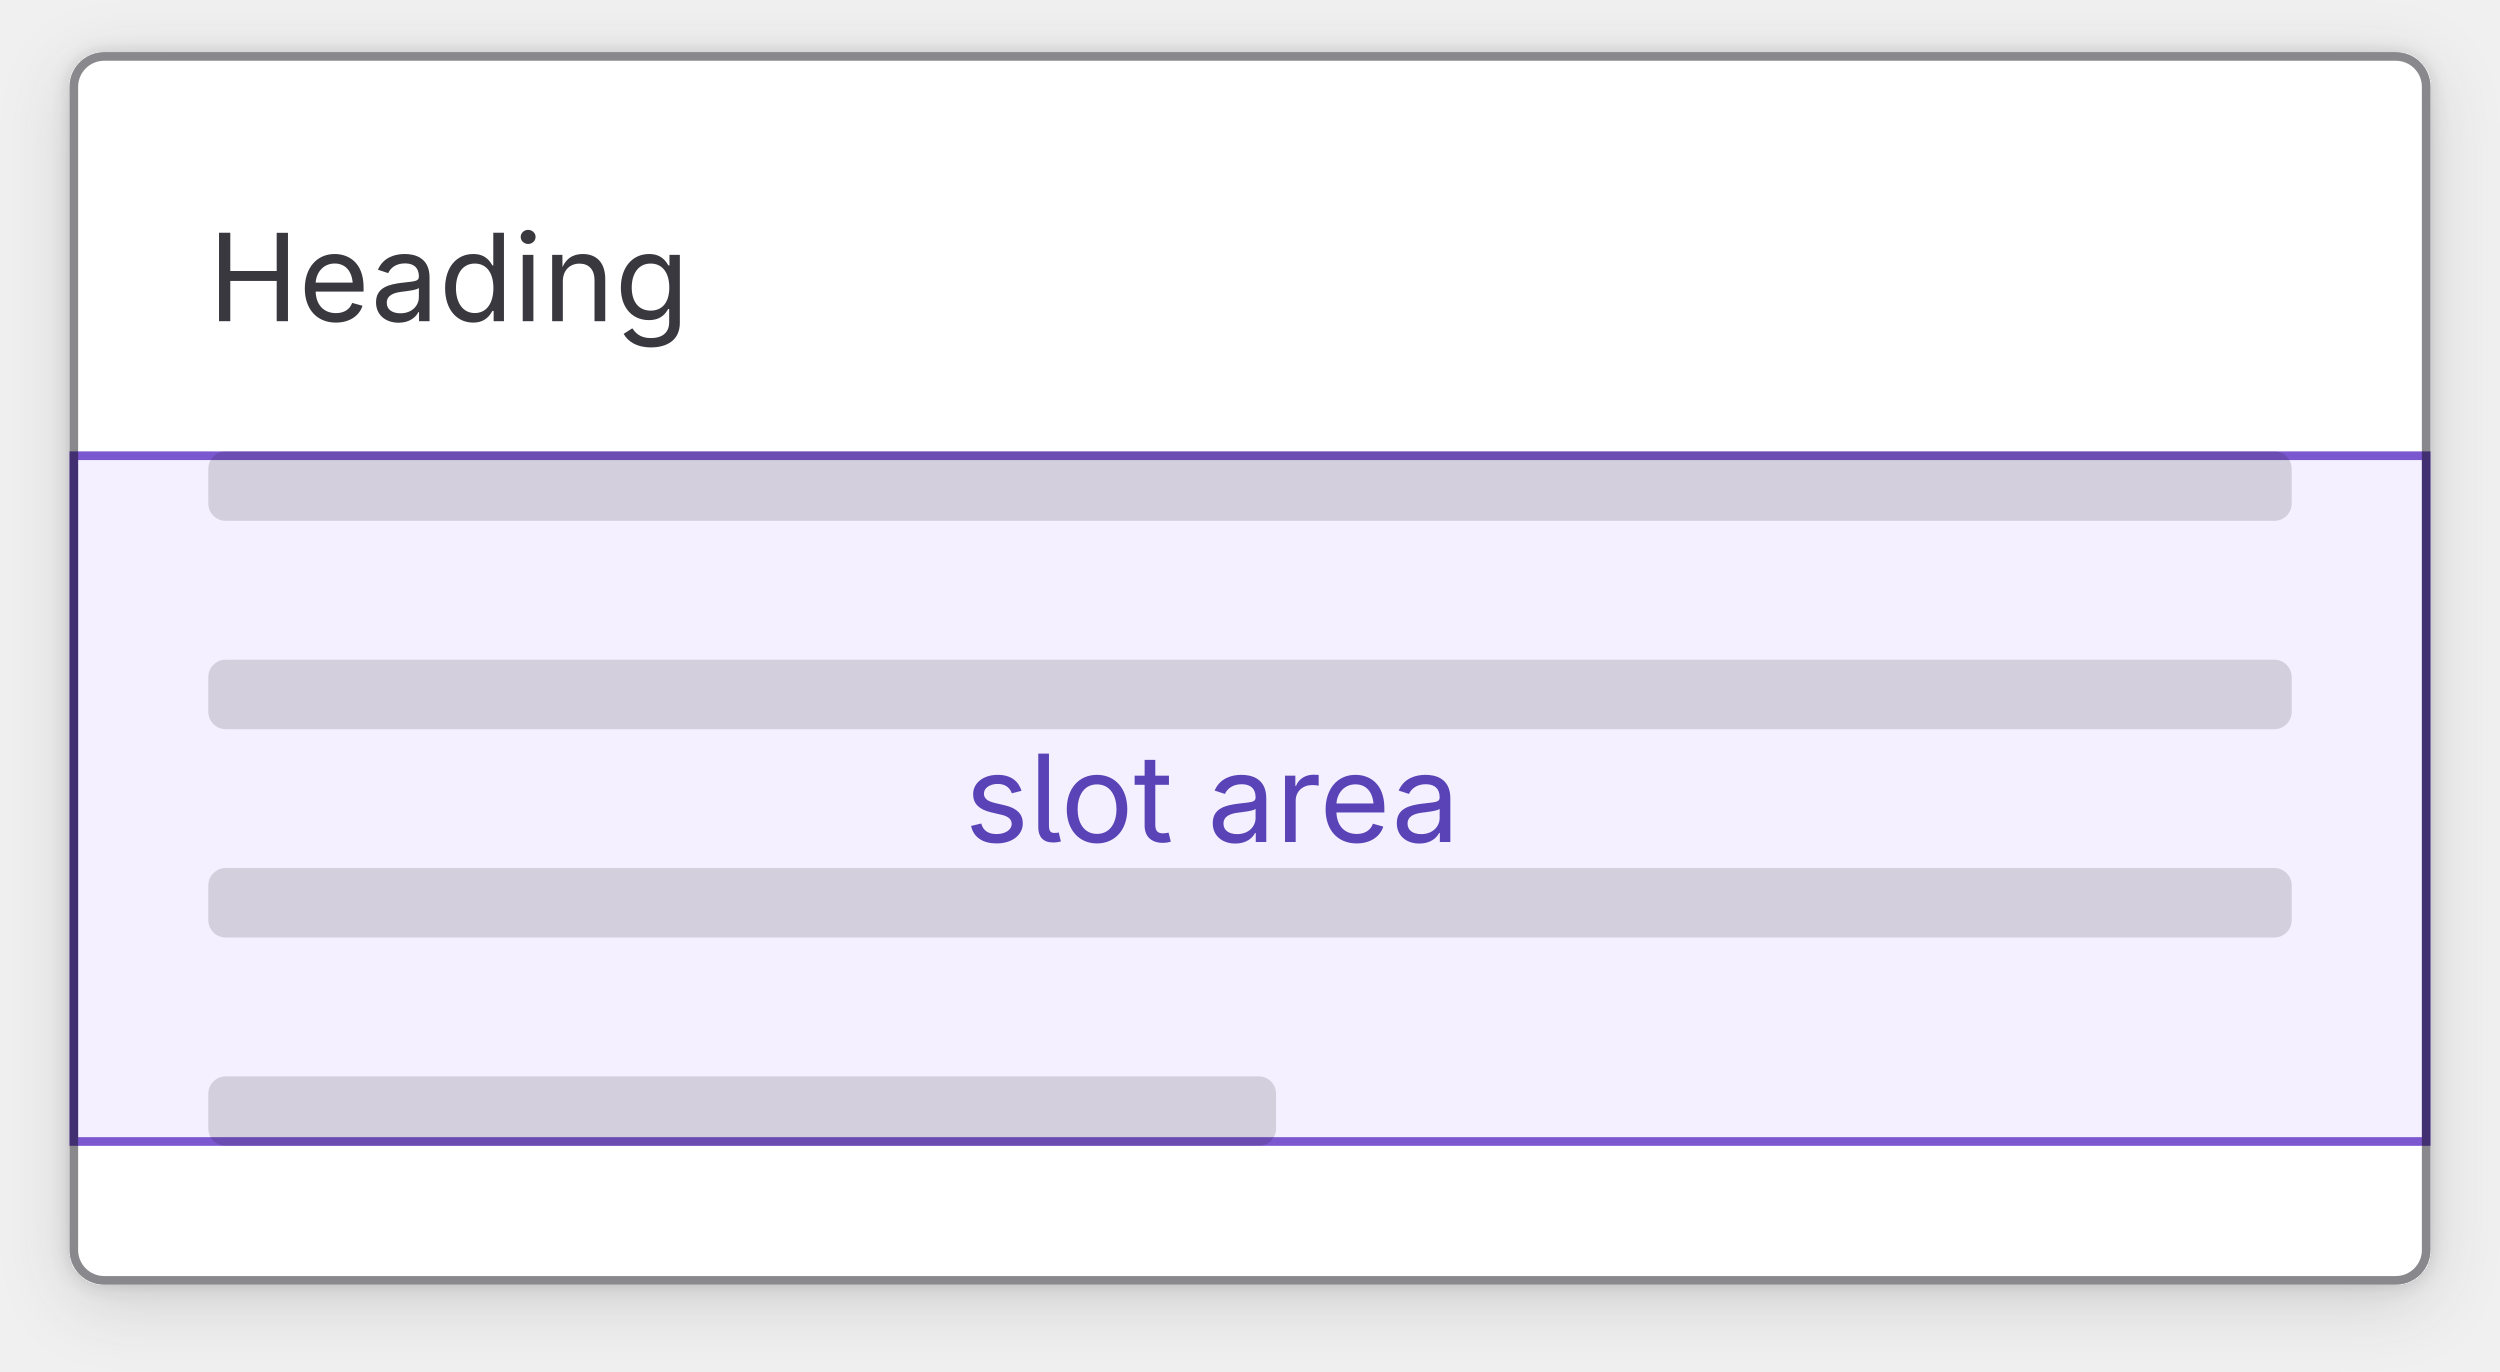
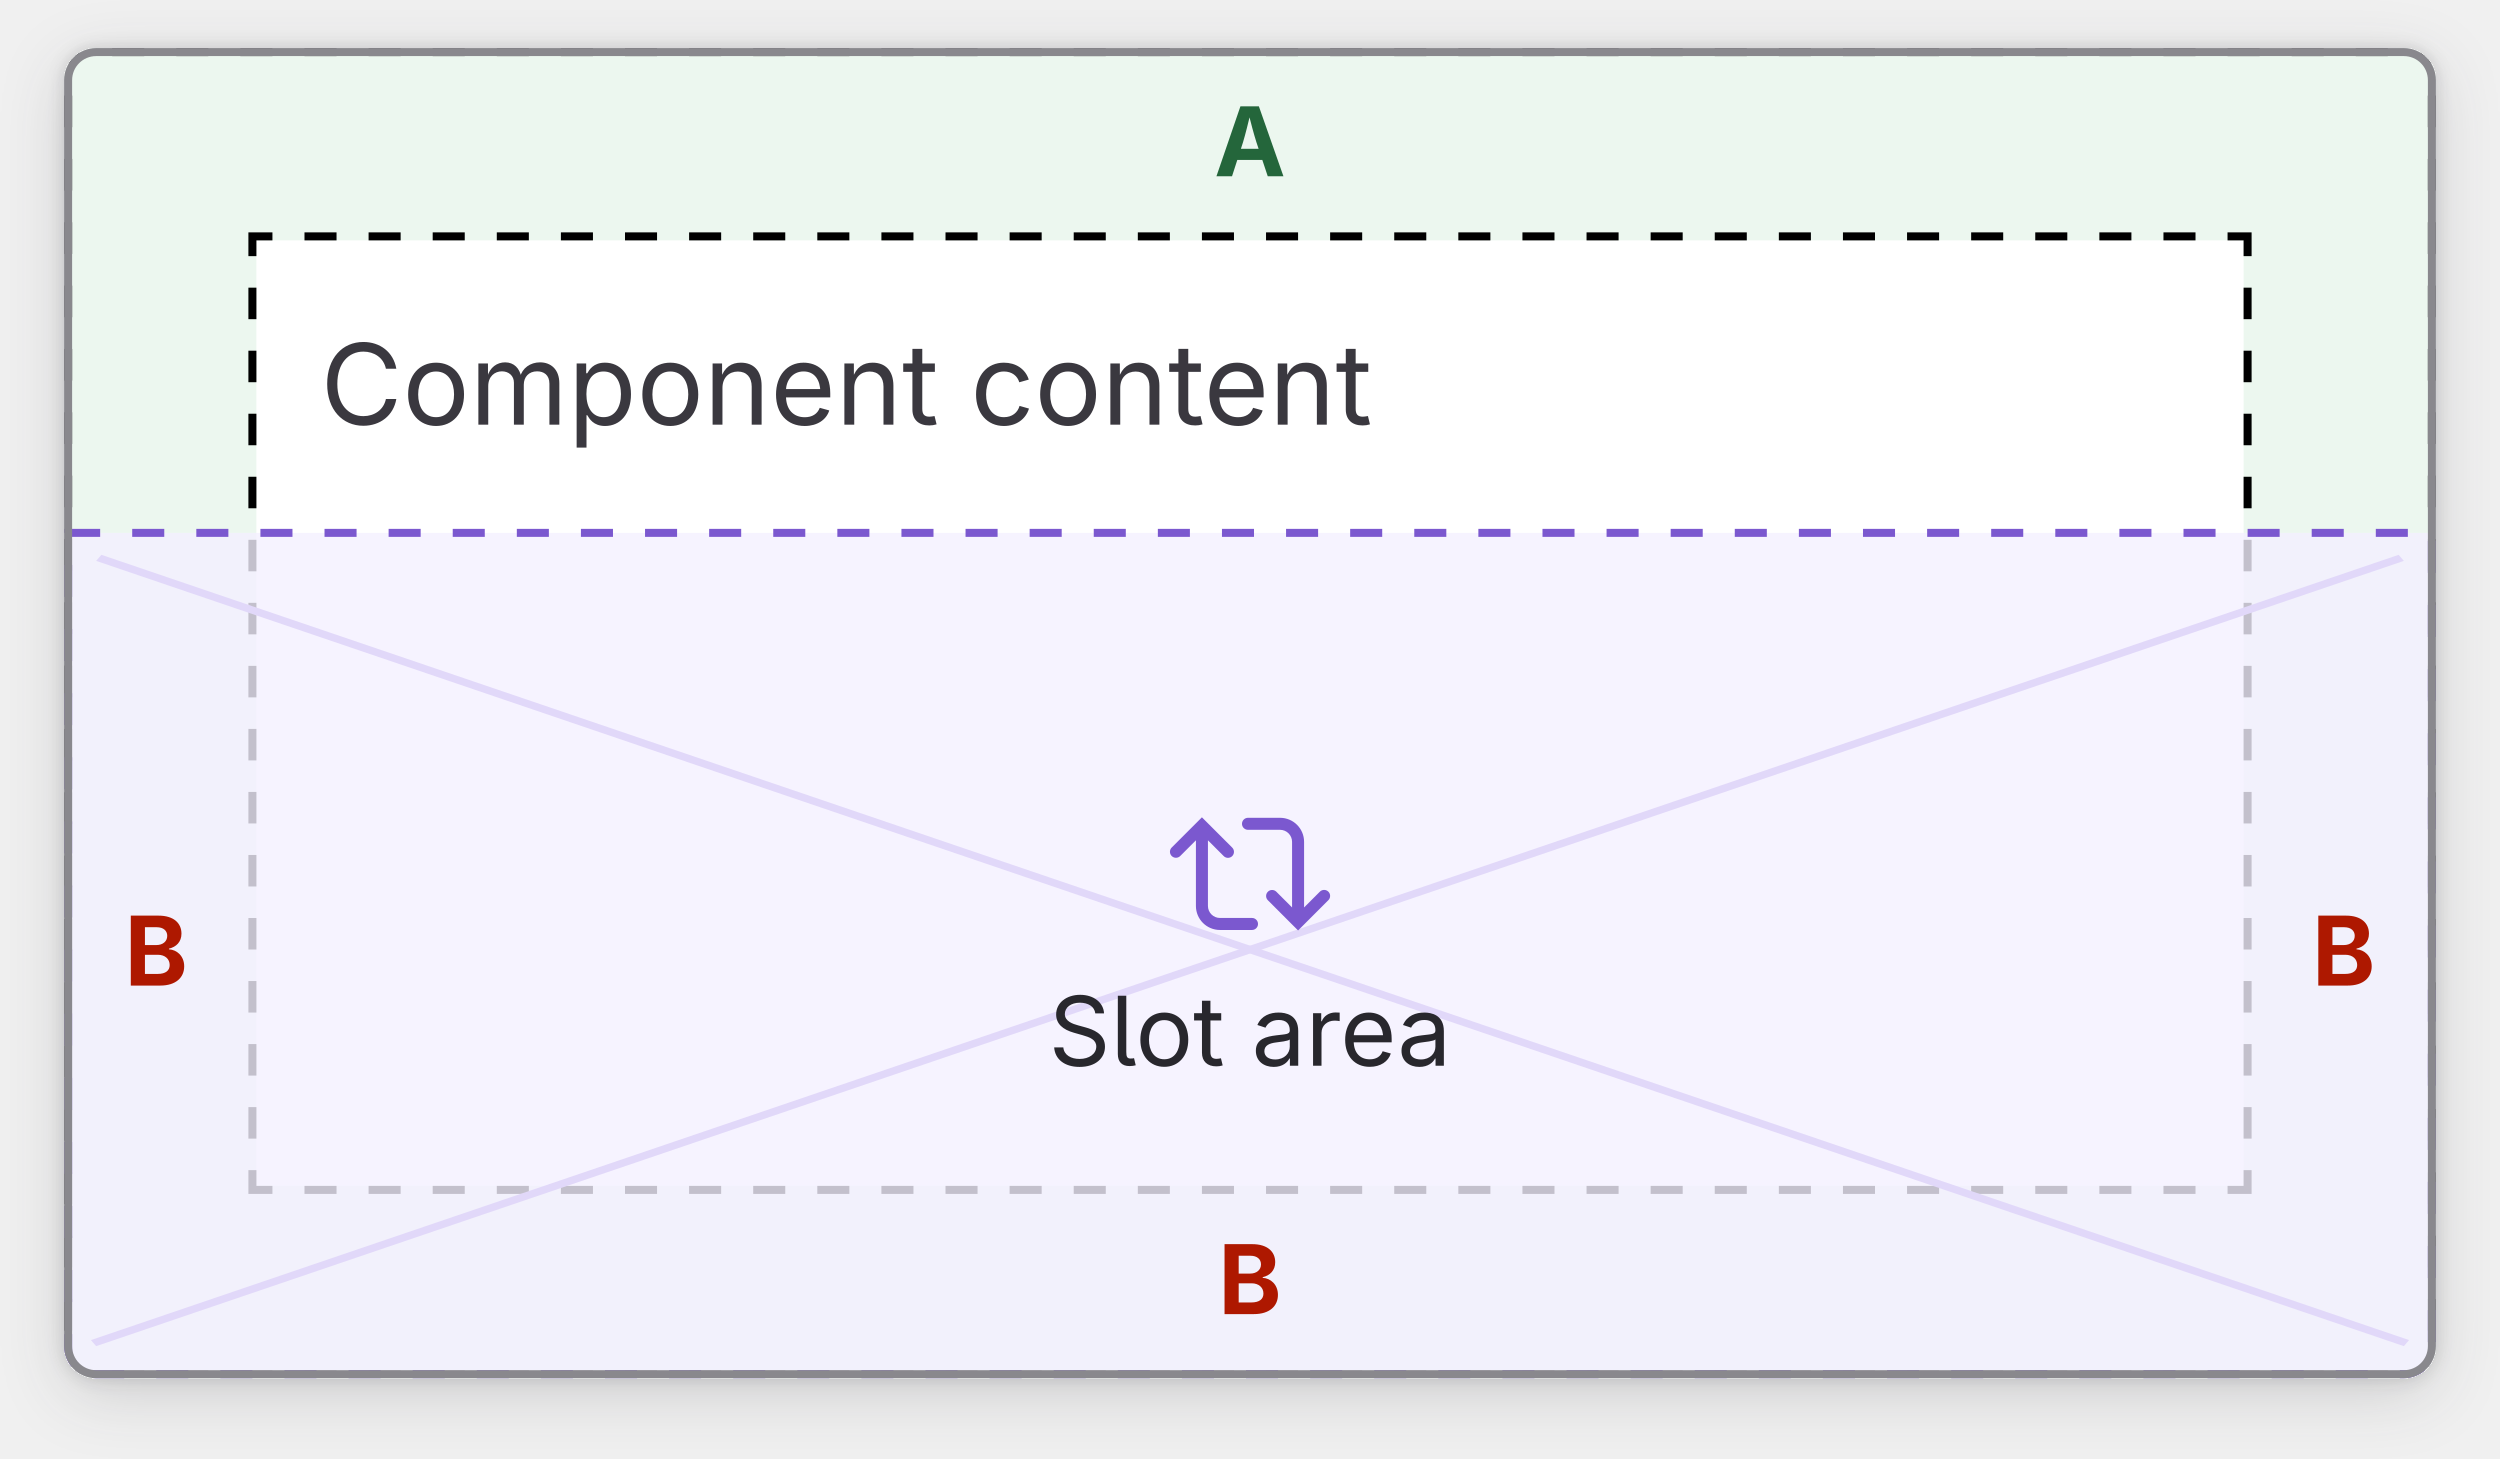
- <svg xmlns="http://www.w3.org/2000/svg" width="288" height="158" fill="none">
+ <svg xmlns="http://www.w3.org/2000/svg" width="312" height="182" fill="none">
  <g filter="url(#slot-area-dont-1__a)">
-     <rect x="8" y="6" width="272" height="142" rx="4" fill="#fff" />
-     <rect x="8.5" y="6.5" width="271" height="141" rx="3.5" stroke="#89888D" />
-     <g opacity=".3" fill="#89888D">
-       <rect x="24" y="52" width="240" height="8" rx="2" />
-       <rect x="24" y="76" width="240" height="8" rx="2" />
-       <rect x="24" y="100" width="240" height="8" rx="2" />
-       <rect x="24" y="124" width="123" height="8" rx="2" />
+     <g clip-path="url(#slot-area-dont-1__b)">
+       <rect x="8" y="6" width="296" height="166" rx="4" fill="#fff" />
+       <path d="M45.352 53.137c-2.61 0-4.518-1.996-4.518-5.223 0-3.233 1.907-5.236 4.518-5.236 2.065 0 3.747 1.244 4.109 3.343h-1.299c-.287-1.395-1.483-2.14-2.81-2.14-1.831 0-3.253 1.422-3.253 4.033 0 2.605 1.428 4.02 3.254 4.02 1.332 0 2.522-.752 2.81-2.14h1.298c-.355 2.071-2.023 3.343-4.108 3.343Zm9.065.027c-2.078 0-3.48-1.579-3.48-3.937 0-2.393 1.402-3.965 3.48-3.965 2.085 0 3.493 1.572 3.493 3.965 0 2.358-1.408 3.937-3.493 3.937Zm0-1.1c1.545 0 2.249-1.334 2.249-2.837 0-1.518-.704-2.865-2.249-2.865-1.524 0-2.229 1.34-2.229 2.865 0 1.504.705 2.837 2.229 2.837Zm5.284.936v-7.643h1.197l.006 1.71h-.095c.307-1.238 1.244-1.846 2.235-1.846 1.107 0 1.812.752 2.017 1.86h-.165c.274-1.143 1.286-1.86 2.502-1.86 1.327 0 2.407.854 2.407 2.625V53h-1.238v-5.12c0-1.1-.717-1.538-1.538-1.538-1.032 0-1.66.704-1.66 1.668V53h-1.231v-5.243c0-.848-.636-1.415-1.497-1.415-.896 0-1.71.629-1.71 1.846V53h-1.23Zm12.264 2.857v-10.5h1.19v1.224h.136c.253-.403.725-1.32 2.215-1.32 1.907 0 3.24 1.518 3.24 3.938 0 2.434-1.326 3.965-3.233 3.965-1.456 0-1.97-.923-2.222-1.347h-.096v4.04h-1.23Zm3.363-3.794c1.429 0 2.167-1.271 2.167-2.878 0-1.585-.718-2.823-2.167-2.823-1.408 0-2.146 1.135-2.146 2.823 0 1.703.758 2.878 2.146 2.878Zm8.32 1.101c-2.079 0-3.48-1.579-3.48-3.937 0-2.393 1.401-3.965 3.48-3.965 2.084 0 3.493 1.572 3.493 3.965 0 2.358-1.409 3.937-3.494 3.937Zm0-1.1c1.544 0 2.249-1.334 2.249-2.837 0-1.518-.705-2.865-2.25-2.865-1.524 0-2.228 1.34-2.228 2.865 0 1.504.704 2.837 2.228 2.837Zm6.514-3.644V53h-1.23v-7.643h1.182l.007 1.853h-.17c.464-1.408 1.353-1.948 2.508-1.948 1.545 0 2.59.95 2.59 2.885V53h-1.237v-4.751c0-1.176-.656-1.88-1.722-1.88-1.1 0-1.928.745-1.928 2.05Zm10.268 4.744c-2.215 0-3.582-1.572-3.582-3.924 0-2.345 1.353-3.978 3.438-3.978 1.62 0 3.329.998 3.329 3.821v.513h-5.933v-1.04h5.27l-.574.384c0-1.505-.711-2.584-2.092-2.584-1.38 0-2.194 1.141-2.194 2.385v.69c0 1.703.943 2.64 2.345 2.64.902 0 1.579-.397 1.866-1.176l1.189.328c-.355 1.155-1.497 1.941-3.062 1.941Zm6.179-4.744V53h-1.23v-7.643h1.183l.006 1.853h-.171c.465-1.408 1.354-1.948 2.509-1.948 1.545 0 2.591.95 2.591 2.885V53h-1.237v-4.751c0-1.176-.656-1.88-1.723-1.88-1.1 0-1.928.745-1.928 2.05Zm10.063-3.063v1.053h-3.951v-1.053h3.951Zm-2.803-1.818h1.231v7.479c0 .683.253.984.902.984.157 0 .424-.041.629-.082l.253 1.039a2.964 2.964 0 0 1-.916.137c-1.32 0-2.099-.732-2.099-1.983V43.54Zm11.423 9.625c-2.078 0-3.48-1.579-3.48-3.937 0-2.393 1.402-3.965 3.48-3.965 1.477 0 2.68.779 3.097 2.112l-1.183.335c-.226-.786-.909-1.347-1.914-1.347-1.524 0-2.229 1.34-2.229 2.865 0 1.504.705 2.837 2.229 2.837 1.025 0 1.723-.582 1.948-1.409l1.176.335c-.41 1.36-1.627 2.174-3.124 2.174Zm7.998 0c-2.078 0-3.479-1.579-3.479-3.937 0-2.393 1.401-3.965 3.479-3.965 2.085 0 3.493 1.572 3.493 3.965 0 2.358-1.408 3.937-3.493 3.937Zm0-1.1c1.545 0 2.249-1.334 2.249-2.837 0-1.518-.704-2.865-2.249-2.865-1.524 0-2.228 1.34-2.228 2.865 0 1.504.704 2.837 2.228 2.837Zm6.515-3.644V53h-1.231v-7.643h1.183l.007 1.853h-.171c.465-1.408 1.353-1.948 2.509-1.948 1.544 0 2.59.95 2.59 2.885V53h-1.237v-4.751c0-1.176-.656-1.88-1.723-1.88-1.1 0-1.927.745-1.927 2.05Zm10.062-3.063v1.053h-3.951v-1.053h3.951Zm-2.803-1.818h1.231v7.479c0 .683.253.984.902.984.157 0 .424-.041.629-.082l.253 1.039a2.959 2.959 0 0 1-.916.137c-1.319 0-2.099-.732-2.099-1.983V43.54Zm7.452 9.625c-2.215 0-3.582-1.572-3.582-3.924 0-2.345 1.353-3.978 3.438-3.978 1.62 0 3.329.998 3.329 3.821v.513h-5.933v-1.04h5.27l-.574.384c0-1.505-.711-2.584-2.092-2.584-1.381 0-2.194 1.141-2.194 2.385v.69c0 1.703.943 2.64 2.344 2.64.903 0 1.58-.397 1.867-1.176l1.189.328c-.355 1.155-1.497 1.941-3.062 1.941Zm6.179-4.744V53h-1.23v-7.643h1.182l.007 1.853h-.171c.465-1.408 1.354-1.948 2.509-1.948 1.545 0 2.591.95 2.591 2.885V53h-1.237v-4.751c0-1.176-.657-1.88-1.723-1.88-1.101 0-1.928.745-1.928 2.05Zm10.063-3.063v1.053h-3.951v-1.053h3.951Zm-2.803-1.818h1.231v7.479c0 .683.252.984.902.984.157 0 .424-.041.629-.082l.253 1.039a2.964 2.964 0 0 1-.916.137c-1.32 0-2.099-.732-2.099-1.983V43.54Z" fill="#3A383F" />
+       <mask id="slot-area-dont-1__c" fill="#fff">
+         <path fill-rule="evenodd" clip-rule="evenodd" d="M304 6H8v166h296V6Zm-24 24H32v118h248V30Z" />
+       </mask>
+       <path fill-rule="evenodd" clip-rule="evenodd" d="M304 6H8v166h296V6Zm-24 24H32v118h248V30Z" fill="#C3E6CD" fill-opacity=".32" />
+       <path d="M8 6v-.5h-.5V6H8Zm296 0h.5v-.5h-.5V6ZM8 172h-.5v.5H8v-.5Zm296 0v.5h.5v-.5h-.5ZM32 30v-.5h-.5v.5h.5Zm248 0h.5v-.5h-.5v.5ZM32 148h-.5v.5h.5v-.5Zm248 0v.5h.5v-.5h-.5ZM7.5 6v1.976h1V6h-1Zm0 5.929v3.952h1v-3.952h-1Zm0 7.904v3.953h1v-3.953h-1Zm0 7.905v3.953h1v-3.953h-1Zm0 7.905v3.952h1v-3.952h-1Zm0 7.905V47.5h1v-3.952h-1Zm0 7.904v3.953h1v-3.953h-1Zm0 7.905v3.953h1v-3.953h-1Zm0 7.905v3.952h1v-3.952h-1Zm0 7.905v3.952h1v-3.952h-1Zm0 7.904v3.953h1V83.07h-1Zm0 7.905v3.953h1v-3.953h-1Zm0 7.905v3.952h1v-3.952h-1Zm0 7.905v3.952h1v-3.952h-1Zm0 7.904v3.953h1v-3.953h-1Zm0 7.905v3.953h1v-3.953h-1Zm0 7.905v3.952h1V130.5h-1Zm0 7.905v3.952h1v-3.952h-1Zm0 7.904v3.953h1v-3.953h-1Zm0 7.905v3.953h1v-3.953h-1Zm0 7.905v3.952h1v-3.952h-1Zm0 7.905V172h1v-1.976h-1ZM8 172.5h2v-1H8v1Zm6 0h4v-1h-4v1Zm8 0h4v-1h-4v1Zm8 0h4v-1h-4v1Zm8 0h4v-1h-4v1Zm8 0h4v-1h-4v1Zm8 0h4v-1h-4v1Zm8 0h4v-1h-4v1Zm8 0h4v-1h-4v1Zm8 0h4v-1h-4v1Zm8 0h4v-1h-4v1Zm8 0h4v-1h-4v1Zm8 0h4v-1h-4v1Zm8 0h4v-1h-4v1Zm8 0h4v-1h-4v1Zm8 0h4v-1h-4v1Zm8 0h4v-1h-4v1Zm8 0h4v-1h-4v1Zm8 0h4v-1h-4v1Zm8 0h4v-1h-4v1Zm8 0h4v-1h-4v1Zm8 0h4v-1h-4v1Zm8 0h4v-1h-4v1Zm8 0h4v-1h-4v1Zm8 0h4v-1h-4v1Zm8 0h4v-1h-4v1Zm8 0h4v-1h-4v1Zm8 0h4v-1h-4v1Zm8 0h4v-1h-4v1Zm8 0h4v-1h-4v1Zm8 0h4v-1h-4v1Zm8 0h4v-1h-4v1Zm8 0h4v-1h-4v1Zm8 0h4v-1h-4v1Zm8 0h4v-1h-4v1Zm8 0h4v-1h-4v1Zm8 0h4v-1h-4v1Zm8 0h2v-1h-2v1Zm2.5-.5v-1.976h-1V172h1Zm0-5.929v-3.952h-1v3.952h1Zm0-7.904v-3.953h-1v3.953h1Zm0-7.905v-3.952h-1v3.952h1Zm0-7.905v-3.952h-1v3.952h1Zm0-7.905V130.5h-1v3.952h1Zm0-7.904v-3.953h-1v3.953h1Zm0-7.905v-3.953h-1v3.953h1Zm0-7.905v-3.952h-1v3.952h1Zm0-7.905v-3.952h-1v3.952h1Zm0-7.904v-3.953h-1v3.953h1Zm0-7.905V83.07h-1v3.953h1Zm0-7.905v-3.952h-1v3.952h1Zm0-7.905v-3.952h-1v3.952h1Zm0-7.904v-3.953h-1v3.953h1Zm0-7.905v-3.953h-1v3.953h1Zm0-7.905v-3.952h-1V47.5h1Zm0-7.905v-3.952h-1v3.952h1Zm0-7.904v-3.953h-1v3.953h1Zm0-7.905v-3.953h-1v3.953h1Zm0-7.905v-3.952h-1v3.952h1Zm0-7.905V6h-1v1.976h1ZM304 5.5h-2v1h2v-1Zm-6 0h-4v1h4v-1Zm-8 0h-4v1h4v-1Zm-8 0h-4v1h4v-1Zm-8 0h-4v1h4v-1Zm-8 0h-4v1h4v-1Zm-8 0h-4v1h4v-1Zm-8 0h-4v1h4v-1Zm-8 0h-4v1h4v-1Zm-8 0h-4v1h4v-1Zm-8 0h-4v1h4v-1Zm-8 0h-4v1h4v-1Zm-8 0h-4v1h4v-1Zm-8 0h-4v1h4v-1Zm-8 0h-4v1h4v-1Zm-8 0h-4v1h4v-1Zm-8 0h-4v1h4v-1Zm-8 0h-4v1h4v-1Zm-8 0h-4v1h4v-1Zm-8 0h-4v1h4v-1Zm-8 0h-4v1h4v-1Zm-8 0h-4v1h4v-1Zm-8 0h-4v1h4v-1Zm-8 0h-4v1h4v-1Zm-8 0h-4v1h4v-1Zm-8 0h-4v1h4v-1Zm-8 0h-4v1h4v-1Zm-8 0h-4v1h4v-1Zm-8 0h-4v1h4v-1Zm-8 0h-4v1h4v-1Zm-8 0h-4v1h4v-1Zm-8 0h-4v1h4v-1Zm-8 0h-4v1h4v-1Zm-8 0h-4v1h4v-1Zm-8 0h-4v1h4v-1Zm-8 0h-4v1h4v-1Zm-8 0h-4v1h4v-1Zm-8 0H8v1h2v-1ZM31.5 30v1.967h1V30h-1Zm0 5.9v3.933h1V35.9h-1Zm0 7.867V47.7h1v-3.933h-1Zm0 7.866v3.934h1v-3.934h-1Zm0 7.867v3.933h1V59.5h-1Zm0 7.867V71.3h1v-3.933h-1Zm0 7.866v3.934h1v-3.934h-1Zm0 7.867v3.933h1V83.1h-1Zm0 7.867V94.9h1v-3.933h-1Zm0 7.866v3.934h1v-3.934h-1Zm0 7.867v3.933h1V106.7h-1Zm0 7.867v3.933h1v-3.933h-1Zm0 7.866v3.934h1v-3.934h-1Zm0 7.867v3.933h1V130.3h-1Zm0 7.867v3.933h1v-3.933h-1Zm0 7.866V148h1v-1.967h-1Zm.5 2.467h2v-1h-2v1Zm6 0h4v-1h-4v1Zm8 0h4v-1h-4v1Zm8 0h4v-1h-4v1Zm8 0h4v-1h-4v1Zm8 0h4v-1h-4v1Zm8 0h4v-1h-4v1Zm8 0h4v-1h-4v1Zm8 0h4v-1h-4v1Zm8 0h4v-1h-4v1Zm8 0h4v-1h-4v1Zm8 0h4v-1h-4v1Zm8 0h4v-1h-4v1Zm8 0h4v-1h-4v1Zm8 0h4v-1h-4v1Zm8 0h4v-1h-4v1Zm8 0h4v-1h-4v1Zm8 0h4v-1h-4v1Zm8 0h4v-1h-4v1Zm8 0h4v-1h-4v1Zm8 0h4v-1h-4v1Zm8 0h4v-1h-4v1Zm8 0h4v-1h-4v1Zm8 0h4v-1h-4v1Zm8 0h4v-1h-4v1Zm8 0h4v-1h-4v1Zm8 0h4v-1h-4v1Zm8 0h4v-1h-4v1Zm8 0h4v-1h-4v1Zm8 0h4v-1h-4v1Zm8 0h4v-1h-4v1Zm8 0h2v-1h-2v1Zm2.5-.5v-1.967h-1V148h1Zm0-5.9v-3.933h-1v3.933h1Zm0-7.867V130.3h-1v3.933h1Zm0-7.866v-3.934h-1v3.934h1Zm0-7.867v-3.933h-1v3.933h1Zm0-7.867V106.7h-1v3.933h1Zm0-7.866v-3.934h-1v3.934h1Zm0-7.867v-3.933h-1V94.9h1Zm0-7.867V83.1h-1v3.933h1Zm0-7.866v-3.934h-1v3.934h1Zm0-7.867v-3.933h-1V71.3h1Zm0-7.867V59.5h-1v3.933h1Zm0-7.866v-3.934h-1v3.934h1Zm0-7.867v-3.933h-1V47.7h1Zm0-7.867V35.9h-1v3.933h1Zm0-7.866V30h-1v1.967h1ZM280 29.5h-2v1h2v-1Zm-6 0h-4v1h4v-1Zm-8 0h-4v1h4v-1Zm-8 0h-4v1h4v-1Zm-8 0h-4v1h4v-1Zm-8 0h-4v1h4v-1Zm-8 0h-4v1h4v-1Zm-8 0h-4v1h4v-1Zm-8 0h-4v1h4v-1Zm-8 0h-4v1h4v-1Zm-8 0h-4v1h4v-1Zm-8 0h-4v1h4v-1Zm-8 0h-4v1h4v-1Zm-8 0h-4v1h4v-1Zm-8 0h-4v1h4v-1Zm-8 0h-4v1h4v-1Zm-8 0h-4v1h4v-1Zm-8 0h-4v1h4v-1Zm-8 0h-4v1h4v-1Zm-8 0h-4v1h4v-1Zm-8 0h-4v1h4v-1Zm-8 0h-4v1h4v-1Zm-8 0h-4v1h4v-1Zm-8 0h-4v1h4v-1Zm-8 0h-4v1h4v-1Zm-8 0h-4v1h4v-1Zm-8 0h-4v1h4v-1Zm-8 0h-4v1h4v-1Zm-8 0h-4v1h4v-1Zm-8 0h-4v1h4v-1Zm-8 0h-4v1h4v-1Zm-8 0h-2v1h2v-1ZM8 6V5H7v1h1Zm296 0h1V5h-1v1ZM8 172H7v1h1v-1Zm296 0v1h1v-1h-1ZM32 30v-1h-1v1h1Zm248 0h1v-1h-1v1ZM32 148h-1v1h1v-1Zm248 0v1h1v-1h-1ZM7 6v1.976h2V6H7Zm0 5.929v3.952h2v-3.952H7Zm0 7.904v3.953h2v-3.953H7Zm0 7.905v3.953h2v-3.953H7Zm0 7.905v3.952h2v-3.952H7Zm0 7.905V47.5h2v-3.952H7Zm0 7.904v3.953h2v-3.953H7Zm0 7.905v3.953h2v-3.953H7Zm0 7.905v3.952h2v-3.952H7Zm0 7.905v3.952h2v-3.952H7Zm0 7.904v3.953h2V83.07H7Zm0 7.905v3.953h2v-3.953H7Zm0 7.905v3.952h2v-3.952H7Zm0 7.905v3.952h2v-3.952H7Zm0 7.904v3.953h2v-3.953H7Zm0 7.905v3.953h2v-3.953H7Zm0 7.905v3.952h2V130.5H7Zm0 7.905v3.952h2v-3.952H7Zm0 7.904v3.953h2v-3.953H7Zm0 7.905v3.953h2v-3.953H7Zm0 7.905v3.952h2v-3.952H7Zm0 7.905V172h2v-1.976H7ZM8 173h2v-2H8v2Zm6 0h4v-2h-4v2Zm8 0h4v-2h-4v2Zm8 0h4v-2h-4v2Zm8 0h4v-2h-4v2Zm8 0h4v-2h-4v2Zm8 0h4v-2h-4v2Zm8 0h4v-2h-4v2Zm8 0h4v-2h-4v2Zm8 0h4v-2h-4v2Zm8 0h4v-2h-4v2Zm8 0h4v-2h-4v2Zm8 0h4v-2h-4v2Zm8 0h4v-2h-4v2Zm8 0h4v-2h-4v2Zm8 0h4v-2h-4v2Zm8 0h4v-2h-4v2Zm8 0h4v-2h-4v2Zm8 0h4v-2h-4v2Zm8 0h4v-2h-4v2Zm8 0h4v-2h-4v2Zm8 0h4v-2h-4v2Zm8 0h4v-2h-4v2Zm8 0h4v-2h-4v2Zm8 0h4v-2h-4v2Zm8 0h4v-2h-4v2Zm8 0h4v-2h-4v2Zm8 0h4v-2h-4v2Zm8 0h4v-2h-4v2Zm8 0h4v-2h-4v2Zm8 0h4v-2h-4v2Zm8 0h4v-2h-4v2Zm8 0h4v-2h-4v2Zm8 0h4v-2h-4v2Zm8 0h4v-2h-4v2Zm8 0h4v-2h-4v2Zm8 0h4v-2h-4v2Zm8 0h2v-2h-2v2Zm3-1v-1.976h-2V172h2Zm0-5.929v-3.952h-2v3.952h2Zm0-7.904v-3.953h-2v3.953h2Zm0-7.905v-3.952h-2v3.952h2Zm0-7.905v-3.952h-2v3.952h2Zm0-7.905V130.5h-2v3.952h2Zm0-7.904v-3.953h-2v3.953h2Zm0-7.905v-3.953h-2v3.953h2Zm0-7.905v-3.952h-2v3.952h2Zm0-7.905v-3.952h-2v3.952h2Zm0-7.904v-3.953h-2v3.953h2Zm0-7.905V83.07h-2v3.953h2Zm0-7.905v-3.952h-2v3.952h2Zm0-7.905v-3.952h-2v3.952h2Zm0-7.904v-3.953h-2v3.953h2Zm0-7.905v-3.953h-2v3.953h2Zm0-7.905v-3.952h-2V47.5h2Zm0-7.905v-3.952h-2v3.952h2Zm0-7.904v-3.953h-2v3.953h2Zm0-7.905v-3.953h-2v3.953h2Zm0-7.905v-3.952h-2v3.952h2Zm0-7.905V6h-2v1.976h2ZM304 5h-2v2h2V5Zm-6 0h-4v2h4V5Zm-8 0h-4v2h4V5Zm-8 0h-4v2h4V5Zm-8 0h-4v2h4V5Zm-8 0h-4v2h4V5Zm-8 0h-4v2h4V5Zm-8 0h-4v2h4V5Zm-8 0h-4v2h4V5Zm-8 0h-4v2h4V5Zm-8 0h-4v2h4V5Zm-8 0h-4v2h4V5Zm-8 0h-4v2h4V5Zm-8 0h-4v2h4V5Zm-8 0h-4v2h4V5Zm-8 0h-4v2h4V5Zm-8 0h-4v2h4V5Zm-8 0h-4v2h4V5Zm-8 0h-4v2h4V5Zm-8 0h-4v2h4V5Zm-8 0h-4v2h4V5Zm-8 0h-4v2h4V5Zm-8 0h-4v2h4V5Zm-8 0h-4v2h4V5Zm-8 0h-4v2h4V5Zm-8 0h-4v2h4V5Zm-8 0h-4v2h4V5Zm-8 0h-4v2h4V5Zm-8 0h-4v2h4V5Zm-8 0h-4v2h4V5Zm-8 0h-4v2h4V5Zm-8 0h-4v2h4V5Zm-8 0h-4v2h4V5Zm-8 0h-4v2h4V5Zm-8 0h-4v2h4V5Zm-8 0h-4v2h4V5Zm-8 0h-4v2h4V5Zm-8 0H8v2h2V5Zm21 25v1.967h2V30h-2Zm0 5.9v3.933h2V35.9h-2Zm0 7.867V47.7h2v-3.933h-2Zm0 7.866v3.934h2v-3.934h-2Zm0 7.867v3.933h2V59.5h-2Zm0 7.867V71.3h2v-3.933h-2Zm0 7.866v3.934h2v-3.934h-2Zm0 7.867v3.933h2V83.1h-2Zm0 7.867V94.9h2v-3.933h-2Zm0 7.866v3.934h2v-3.934h-2Zm0 7.867v3.933h2V106.7h-2Zm0 7.867v3.933h2v-3.933h-2Zm0 7.866v3.934h2v-3.934h-2Zm0 7.867v3.933h2V130.3h-2Zm0 7.867v3.933h2v-3.933h-2Zm0 7.866V148h2v-1.967h-2ZM32 149h2v-2h-2v2Zm6 0h4v-2h-4v2Zm8 0h4v-2h-4v2Zm8 0h4v-2h-4v2Zm8 0h4v-2h-4v2Zm8 0h4v-2h-4v2Zm8 0h4v-2h-4v2Zm8 0h4v-2h-4v2Zm8 0h4v-2h-4v2Zm8 0h4v-2h-4v2Zm8 0h4v-2h-4v2Zm8 0h4v-2h-4v2Zm8 0h4v-2h-4v2Zm8 0h4v-2h-4v2Zm8 0h4v-2h-4v2Zm8 0h4v-2h-4v2Zm8 0h4v-2h-4v2Zm8 0h4v-2h-4v2Zm8 0h4v-2h-4v2Zm8 0h4v-2h-4v2Zm8 0h4v-2h-4v2Zm8 0h4v-2h-4v2Zm8 0h4v-2h-4v2Zm8 0h4v-2h-4v2Zm8 0h4v-2h-4v2Zm8 0h4v-2h-4v2Zm8 0h4v-2h-4v2Zm8 0h4v-2h-4v2Zm8 0h4v-2h-4v2Zm8 0h4v-2h-4v2Zm8 0h4v-2h-4v2Zm8 0h2v-2h-2v2Zm3-1v-1.967h-2V148h2Zm0-5.9v-3.933h-2v3.933h2Zm0-7.867V130.3h-2v3.933h2Zm0-7.866v-3.934h-2v3.934h2Zm0-7.867v-3.933h-2v3.933h2Zm0-7.867V106.7h-2v3.933h2Zm0-7.866v-3.934h-2v3.934h2Zm0-7.867v-3.933h-2V94.9h2Zm0-7.867V83.1h-2v3.933h2Zm0-7.866v-3.934h-2v3.934h2Zm0-7.867v-3.933h-2V71.3h2Zm0-7.867V59.5h-2v3.933h2Zm0-7.866v-3.934h-2v3.934h2Zm0-7.867v-3.933h-2V47.7h2Zm0-7.867V35.9h-2v3.933h2Zm0-7.866V30h-2v1.967h2ZM280 29h-2v2h2v-2Zm-6 0h-4v2h4v-2Zm-8 0h-4v2h4v-2Zm-8 0h-4v2h4v-2Zm-8 0h-4v2h4v-2Zm-8 0h-4v2h4v-2Zm-8 0h-4v2h4v-2Zm-8 0h-4v2h4v-2Zm-8 0h-4v2h4v-2Zm-8 0h-4v2h4v-2Zm-8 0h-4v2h4v-2Zm-8 0h-4v2h4v-2Zm-8 0h-4v2h4v-2Zm-8 0h-4v2h4v-2Zm-8 0h-4v2h4v-2Zm-8 0h-4v2h4v-2Zm-8 0h-4v2h4v-2Zm-8 0h-4v2h4v-2Zm-8 0h-4v2h4v-2Zm-8 0h-4v2h4v-2Zm-8 0h-4v2h4v-2Zm-8 0h-4v2h4v-2Zm-8 0h-4v2h4v-2Zm-8 0h-4v2h4v-2Zm-8 0h-4v2h4v-2Zm-8 0h-4v2h4v-2Zm-8 0h-4v2h4v-2Zm-8 0h-4v2h4v-2Zm-8 0h-4v2h4v-2Zm-8 0h-4v2h4v-2Zm-8 0h-4v2h4v-2Zm-8 0h-2v2h2v-2Z" fill="#000" mask="url(#slot-area-dont-1__c)" />
+       <path fill="#F4F0FF" fill-opacity=".8" d="M8.5 66.5h295v105H8.5z" />
+       <path stroke="#7B58CF" stroke-dasharray="4 4" d="M8.5 66.5h295v105H8.5z" />
+       <path transform="matrix(.9467 .32214 -.64997 .75996 12 70)" stroke="#E1D8F9" d="M0-.5h304.217" />
+       <path transform="matrix(-.9467 .32214 .64997 .75996 300 70)" stroke="#E1D8F9" d="M0-.5h304.217" />
+       <path d="M152.72 106.841a.749.749 0 1 0 1.06-1.061L150 102l-3.78 3.78a.75.75 0 0 0 1.06 1.061l1.97-1.97v8.19a3 3 0 0 0 3 3h4a.75.75 0 0 0 0-1.5h-4a1.5 1.5 0 0 1-1.5-1.5v-8.19l1.97 1.97Zm2.28-4.03a.75.75 0 0 1 .75-.75h4a3 3 0 0 1 3 3v8.189l1.97-1.97a.749.749 0 1 1 1.06 1.061l-3.78 3.78-.528-.528-.005-.004-3.247-3.248a.75.75 0 0 1 1.06-1.061l1.97 1.97v-8.189a1.5 1.5 0 0 0-1.5-1.5h-4a.75.75 0 0 1-.75-.75Z" fill="#7B58CF" />
+       <path d="M134.73 133.152c-1.892 0-3.07-.972-3.169-2.437h1.142c.088.99 1.002 1.441 2.027 1.441 1.184 0 2.086-.621 2.086-1.552 0-.844-.796-1.155-1.728-1.418l-1.055-.299c-1.406-.399-2.226-1.119-2.226-2.28 0-1.476 1.312-2.455 3-2.455 1.722 0 2.923 1.002 2.976 2.321h-1.09c-.099-.85-.884-1.336-1.922-1.336-1.13 0-1.88.597-1.88 1.418 0 .914 1.025 1.236 1.664 1.412l.873.24c.937.258 2.472.785 2.472 2.414 0 1.43-1.154 2.531-3.17 2.531Zm6.247-.105c-.985 0-1.471-.551-1.471-1.5v-7.277h1.055v7.013c0 .604.105.821.544.821.229 0 .323-.018.422-.047l.211.89c-.187.053-.48.1-.761.1Zm4.324.094c-1.781 0-2.983-1.354-2.983-3.375 0-2.051 1.202-3.399 2.983-3.399 1.787 0 2.994 1.348 2.994 3.399 0 2.021-1.207 3.375-2.994 3.375Zm0-.944c1.324 0 1.928-1.142 1.928-2.431 0-1.301-.604-2.455-1.928-2.455-1.307 0-1.91 1.148-1.91 2.455 0 1.289.603 2.431 1.91 2.431Zm7.107-5.748v.903h-3.387v-.903h3.387Zm-2.402-1.558h1.055v6.41c0 .586.216.844.773.844.135 0 .363-.036.539-.071l.217.891a2.547 2.547 0 0 1-.785.117c-1.131 0-1.799-.627-1.799-1.699v-6.492Zm8.959 8.261c-1.242 0-2.233-.726-2.233-2.015 0-1.5 1.336-1.776 2.549-1.928 1.166-.147 1.682-.111 1.682-.598v-.035c0-.814-.463-1.283-1.371-1.283-.944 0-1.453.504-1.658.961l-1.014-.334c.504-1.19 1.629-1.553 2.642-1.553.879 0 2.456.27 2.456 2.315V133h-1.038v-.891h-.07c-.222.463-.838 1.043-1.945 1.043Zm.181-.931c1.166 0 1.817-.785 1.817-1.588v-.908c-.176.205-1.324.322-1.729.375-.767.099-1.441.345-1.441 1.089 0 .68.568 1.032 1.353 1.032Zm4.723.779v-6.551h1.02v1.008h.07c.24-.662.92-1.102 1.699-1.102.153 0 .41.012.533.018v1.061a3.919 3.919 0 0 0-.632-.059c-.944 0-1.635.639-1.635 1.523V133h-1.055Zm7.078.141c-1.898 0-3.07-1.348-3.07-3.364 0-2.009 1.16-3.41 2.947-3.41 1.389 0 2.854.856 2.854 3.276v.439h-5.086v-.891h4.517l-.492.329c0-1.29-.609-2.215-1.793-2.215-1.183 0-1.881.978-1.881 2.045v.591c0 1.459.809 2.262 2.01 2.262.774 0 1.354-.34 1.6-1.008l1.019.282c-.304.99-1.283 1.664-2.625 1.664Zm6.194.011c-1.243 0-2.233-.726-2.233-2.015 0-1.5 1.336-1.776 2.549-1.928 1.166-.147 1.682-.111 1.682-.598v-.035c0-.814-.463-1.283-1.371-1.283-.944 0-1.454.504-1.659.961l-1.013-.334c.504-1.19 1.629-1.553 2.642-1.553.879 0 2.455.27 2.455 2.315V133h-1.037v-.891h-.07c-.223.463-.838 1.043-1.945 1.043Zm.181-.931c1.166 0 1.817-.785 1.817-1.588v-.908c-.176.205-1.325.322-1.729.375-.767.099-1.441.345-1.441 1.089 0 .68.568 1.032 1.353 1.032Z" fill="#28272D" />
+       <path d="m151.811 22 2.994-8.73h2.302l3.065 8.73h-1.957l-1.412-4.242c-.34-1.072-.674-2.35-1.061-3.873h.387c-.375 1.535-.686 2.824-1.002 3.873L153.756 22h-1.945Zm1.857-2.04v-1.388h4.652v1.389h-4.652Z" fill="#24663B" />
+       <path d="M16.324 123v-8.73h3.451c1.91 0 2.872.943 2.872 2.25 0 1.037-.668 1.669-1.56 1.869v.088c.974.046 1.9.826 1.9 2.121 0 1.382-1.02 2.402-2.995 2.402h-3.668Zm1.764-1.453h1.564c1.06 0 1.524-.445 1.524-1.113 0-.739-.569-1.278-1.477-1.278h-1.611v2.391Zm0-3.604h1.43c.773 0 1.353-.433 1.353-1.148 0-.639-.474-1.078-1.318-1.078h-1.465v2.226ZM289.324 123v-8.73h3.451c1.911 0 2.871.943 2.871 2.25 0 1.037-.667 1.669-1.558 1.869v.088c.973.046 1.898.826 1.898 2.121 0 1.382-1.019 2.402-2.994 2.402h-3.668Zm1.764-1.453h1.564c1.061 0 1.524-.445 1.524-1.113 0-.739-.569-1.278-1.477-1.278h-1.611v2.391Zm0-3.604h1.43c.773 0 1.353-.433 1.353-1.148 0-.639-.475-1.078-1.318-1.078h-1.465v2.226ZM152.824 164v-8.73h3.451c1.911 0 2.871.943 2.871 2.25 0 1.037-.667 1.669-1.558 1.869v.088c.973.046 1.898.826 1.898 2.121 0 1.382-1.019 2.402-2.994 2.402h-3.668Zm1.764-1.453h1.564c1.061 0 1.524-.445 1.524-1.113 0-.739-.569-1.278-1.477-1.278h-1.611v2.391Zm0-3.604h1.43c.773 0 1.353-.433 1.353-1.148 0-.639-.475-1.078-1.318-1.078h-1.465v2.226Z" fill="#AE1800" />
    </g>
-     <path d="M25.23 37V26.814h1.3v4.403h5.345v-4.402h1.299V37h-1.299v-4.635h-5.346V37H25.23Zm13.467.164c-2.215 0-3.582-1.572-3.582-3.924 0-2.345 1.354-3.978 3.439-3.978 1.62 0 3.329.998 3.329 3.821v.513h-5.934v-1.04h5.27l-.574.384c0-1.504-.71-2.584-2.091-2.584-1.381 0-2.195 1.141-2.195 2.385v.69c0 1.703.944 2.64 2.345 2.64.902 0 1.58-.397 1.866-1.176l1.19.328c-.356 1.155-1.497 1.941-3.063 1.941Zm7.226.014c-1.45 0-2.605-.848-2.605-2.352 0-1.75 1.559-2.071 2.974-2.249 1.36-.17 1.962-.13 1.962-.697v-.041c0-.95-.54-1.497-1.6-1.497-1.1 0-1.695.588-1.934 1.12l-1.183-.389c.588-1.387 1.9-1.811 3.083-1.811 1.026 0 2.864.314 2.864 2.7V37h-1.21v-1.04h-.082c-.26.541-.977 1.218-2.27 1.218Zm.212-1.087c1.36 0 2.119-.916 2.119-1.853v-1.06c-.205.24-1.545.377-2.017.438-.895.116-1.681.404-1.681 1.272 0 .793.663 1.203 1.579 1.203Zm8.374 1.073c-1.907 0-3.234-1.531-3.234-3.965 0-2.42 1.333-3.937 3.24-3.937 1.49 0 1.962.916 2.215 1.32h.096v-3.768h1.23V37h-1.189v-1.183h-.136c-.254.424-.766 1.347-2.222 1.347Zm.184-1.1c1.388 0 2.147-1.176 2.147-2.879 0-1.688-.738-2.823-2.147-2.823-1.449 0-2.167 1.238-2.167 2.823 0 1.607.739 2.878 2.167 2.878Zm5.524.936v-7.643h1.23V37h-1.23Zm.622-8.894c-.465 0-.855-.362-.855-.813 0-.451.39-.813.855-.813.471 0 .861.362.861.813 0 .451-.39.813-.861.813Zm3.999 4.314V37h-1.23v-7.643h1.182l.007 1.853h-.171c.465-1.408 1.353-1.948 2.509-1.948 1.545 0 2.59.95 2.59 2.885V37h-1.237v-4.751c0-1.176-.656-1.88-1.722-1.88-1.101 0-1.928.745-1.928 2.05Zm10.151 7.602c-1.695 0-2.673-.718-3.144-1.56l.998-.642c.321.445.8 1.128 2.146 1.128 1.217 0 2.099-.56 2.099-1.818v-1.531h-.116c-.26.437-.745 1.278-2.222 1.278-1.832 0-3.227-1.333-3.227-3.733 0-2.365 1.347-3.882 3.254-3.882 1.477 0 1.97.909 2.229 1.32h.116v-1.225h1.196v7.841c0 1.976-1.47 2.824-3.329 2.824Zm-.034-4.239c1.388 0 2.147-.998 2.147-2.666 0-1.62-.739-2.755-2.147-2.755-1.456 0-2.18 1.23-2.18 2.755 0 1.573.744 2.666 2.18 2.666Z" fill="#3A383F" />
-     <g style="mix-blend-mode:multiply">
-       <path fill="#F4F0FF" d="M8.5 52.5h271v79H8.5z" />
-       <path stroke="#7B58CF" d="M8.5 52.5h271v79H8.5z" />
-     </g>
-     <path d="M114.811 97.164c-1.572 0-2.666-.697-2.939-2.017l1.169-.28c.218.841.84 1.217 1.756 1.217 1.067 0 1.75-.526 1.75-1.155 0-.527-.369-.875-1.121-1.053l-1.271-.3c-1.388-.329-2.051-1.012-2.051-2.086 0-1.312 1.203-2.228 2.83-2.228 1.572 0 2.4.765 2.748 1.839l-1.114.287c-.212-.547-.643-1.08-1.627-1.08-.909 0-1.593.471-1.593 1.107 0 .567.39.882 1.285 1.094l1.156.273c1.387.328 2.037 1.019 2.037 2.065 0 1.34-1.224 2.317-3.015 2.317Zm6.515-.11c-1.149 0-1.716-.642-1.716-1.75v-8.49h1.23v8.183c0 .704.123.957.636.957.267 0 .376-.02.492-.055l.246 1.04c-.218.061-.56.116-.888.116Zm5.045.11c-2.078 0-3.48-1.579-3.48-3.937 0-2.393 1.402-3.965 3.48-3.965 2.085 0 3.493 1.572 3.493 3.965 0 2.358-1.408 3.937-3.493 3.937Zm0-1.1c1.545 0 2.249-1.333 2.249-2.837 0-1.518-.704-2.865-2.249-2.865-1.525 0-2.229 1.34-2.229 2.865 0 1.504.704 2.837 2.229 2.837Zm8.292-6.707v1.053h-3.952v-1.053h3.952Zm-2.803-1.818h1.23v7.479c0 .683.253.984.903.984.157 0 .424-.041.629-.082l.253 1.039a2.964 2.964 0 0 1-.916.137c-1.32 0-2.099-.732-2.099-1.983V87.54Zm10.452 9.639c-1.449 0-2.604-.848-2.604-2.352 0-1.75 1.558-2.071 2.973-2.249 1.361-.17 1.962-.13 1.962-.697v-.041c0-.95-.54-1.497-1.6-1.497-1.1 0-1.695.588-1.934 1.12l-1.183-.389c.588-1.387 1.901-1.811 3.083-1.811 1.026 0 2.865.314 2.865 2.7V97h-1.21v-1.04h-.082c-.26.541-.978 1.218-2.27 1.218Zm.212-1.087c1.36 0 2.119-.916 2.119-1.853v-1.06c-.205.24-1.545.377-2.017.438-.895.116-1.681.403-1.681 1.272 0 .793.663 1.203 1.579 1.203Zm5.51.909v-7.643h1.189v1.176h.082c.28-.772 1.073-1.285 1.983-1.285.177 0 .478.014.622.02v1.238a4.643 4.643 0 0 0-.739-.069c-1.1 0-1.907.746-1.907 1.778V97h-1.23Zm8.258.164c-2.215 0-3.582-1.572-3.582-3.924 0-2.344 1.353-3.978 3.438-3.978 1.62 0 3.329.998 3.329 3.821v.513h-5.934v-1.04h5.271l-.574.383c0-1.503-.711-2.583-2.092-2.583-1.381 0-2.194 1.141-2.194 2.385v.69c0 1.703.943 2.64 2.344 2.64.903 0 1.579-.397 1.867-1.177l1.189.329c-.355 1.155-1.497 1.941-3.062 1.941Zm7.225.014c-1.449 0-2.604-.848-2.604-2.352 0-1.75 1.558-2.071 2.973-2.249 1.361-.17 1.962-.13 1.962-.697v-.041c0-.95-.54-1.497-1.599-1.497-1.101 0-1.696.588-1.935 1.12l-1.183-.389c.588-1.387 1.901-1.811 3.083-1.811 1.026 0 2.865.314 2.865 2.7V97h-1.21v-1.04h-.082c-.26.541-.978 1.218-2.27 1.218Zm.212-1.087c1.36 0 2.119-.916 2.119-1.853v-1.06c-.205.24-1.545.377-2.016.438-.896.116-1.682.403-1.682 1.272 0 .793.663 1.203 1.579 1.203Z" fill="#5943B6" />
+     <rect x="8.5" y="6.5" width="295" height="165" rx="3.5" stroke="#89888D" />
  </g>
  <defs>
-     <filter id="slot-area-dont-1__a" x="0" y="0" width="288" height="158" filterUnits="userSpaceOnUse" color-interpolation-filters="sRGB">
+     <clipPath id="slot-area-dont-1__b">
+       <rect x="8" y="6" width="296" height="166" rx="4" fill="#fff" />
+     </clipPath>
+     <filter id="slot-area-dont-1__a" x="0" y="0" width="312" height="182" filterUnits="userSpaceOnUse" color-interpolation-filters="sRGB">
      <feFlood flood-opacity="0" result="BackgroundImageFix" />
      <feColorMatrix in="SourceAlpha" values="0 0 0 0 0 0 0 0 0 0 0 0 0 0 0 0 0 0 127 0" result="hardAlpha" />
      <feOffset />
      <feGaussianBlur stdDeviation="1" />
      <feComposite in2="hardAlpha" operator="out" />
      <feColorMatrix values="0 0 0 0 0.122 0 0 0 0 0.118 0 0 0 0 0.141 0 0 0 0.16 0" />
-       <feBlend in2="BackgroundImageFix" result="effect1_dropShadow_37518_239" />
+       <feBlend in2="BackgroundImageFix" result="effect1_dropShadow_37569_14" />
      <feColorMatrix in="SourceAlpha" values="0 0 0 0 0 0 0 0 0 0 0 0 0 0 0 0 0 0 127 0" result="hardAlpha" />
      <feOffset dy="2" />
      <feGaussianBlur stdDeviation="4" />
      <feComposite in2="hardAlpha" operator="out" />
      <feColorMatrix values="0 0 0 0 0.122 0 0 0 0 0.118 0 0 0 0 0.141 0 0 0 0.16 0" />
-       <feBlend in2="effect1_dropShadow_37518_239" result="effect2_dropShadow_37518_239" />
-       <feBlend in="SourceGraphic" in2="effect2_dropShadow_37518_239" result="shape" />
+       <feBlend in2="effect1_dropShadow_37569_14" result="effect2_dropShadow_37569_14" />
+       <feBlend in="SourceGraphic" in2="effect2_dropShadow_37569_14" result="shape" />
    </filter>
  </defs>
</svg>
